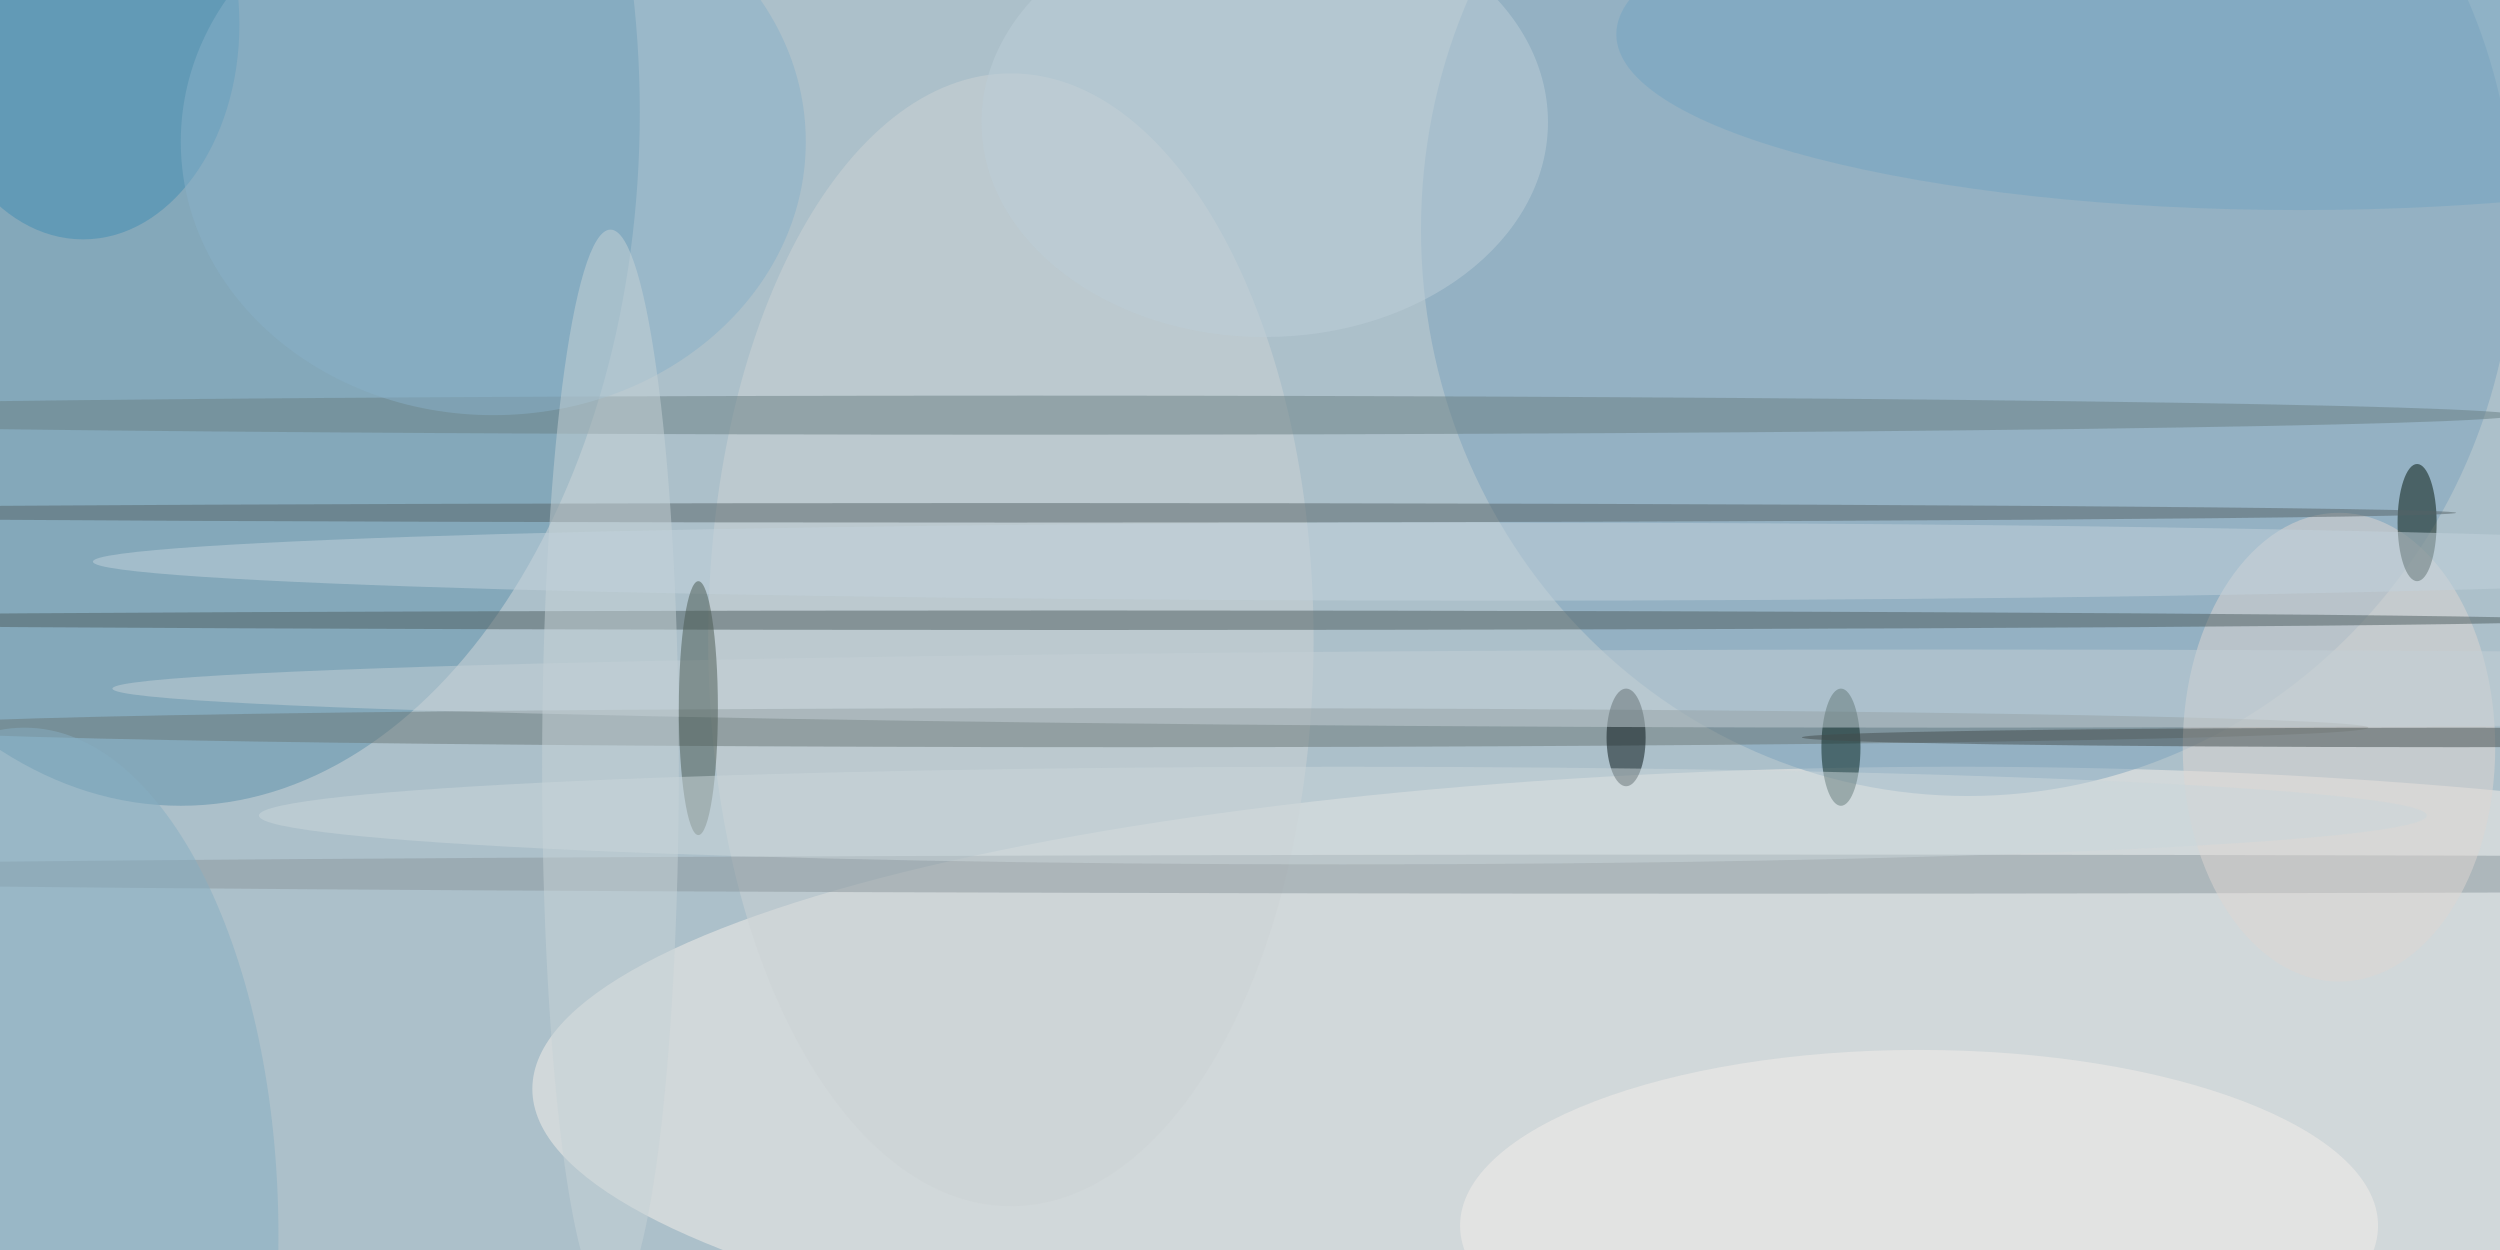
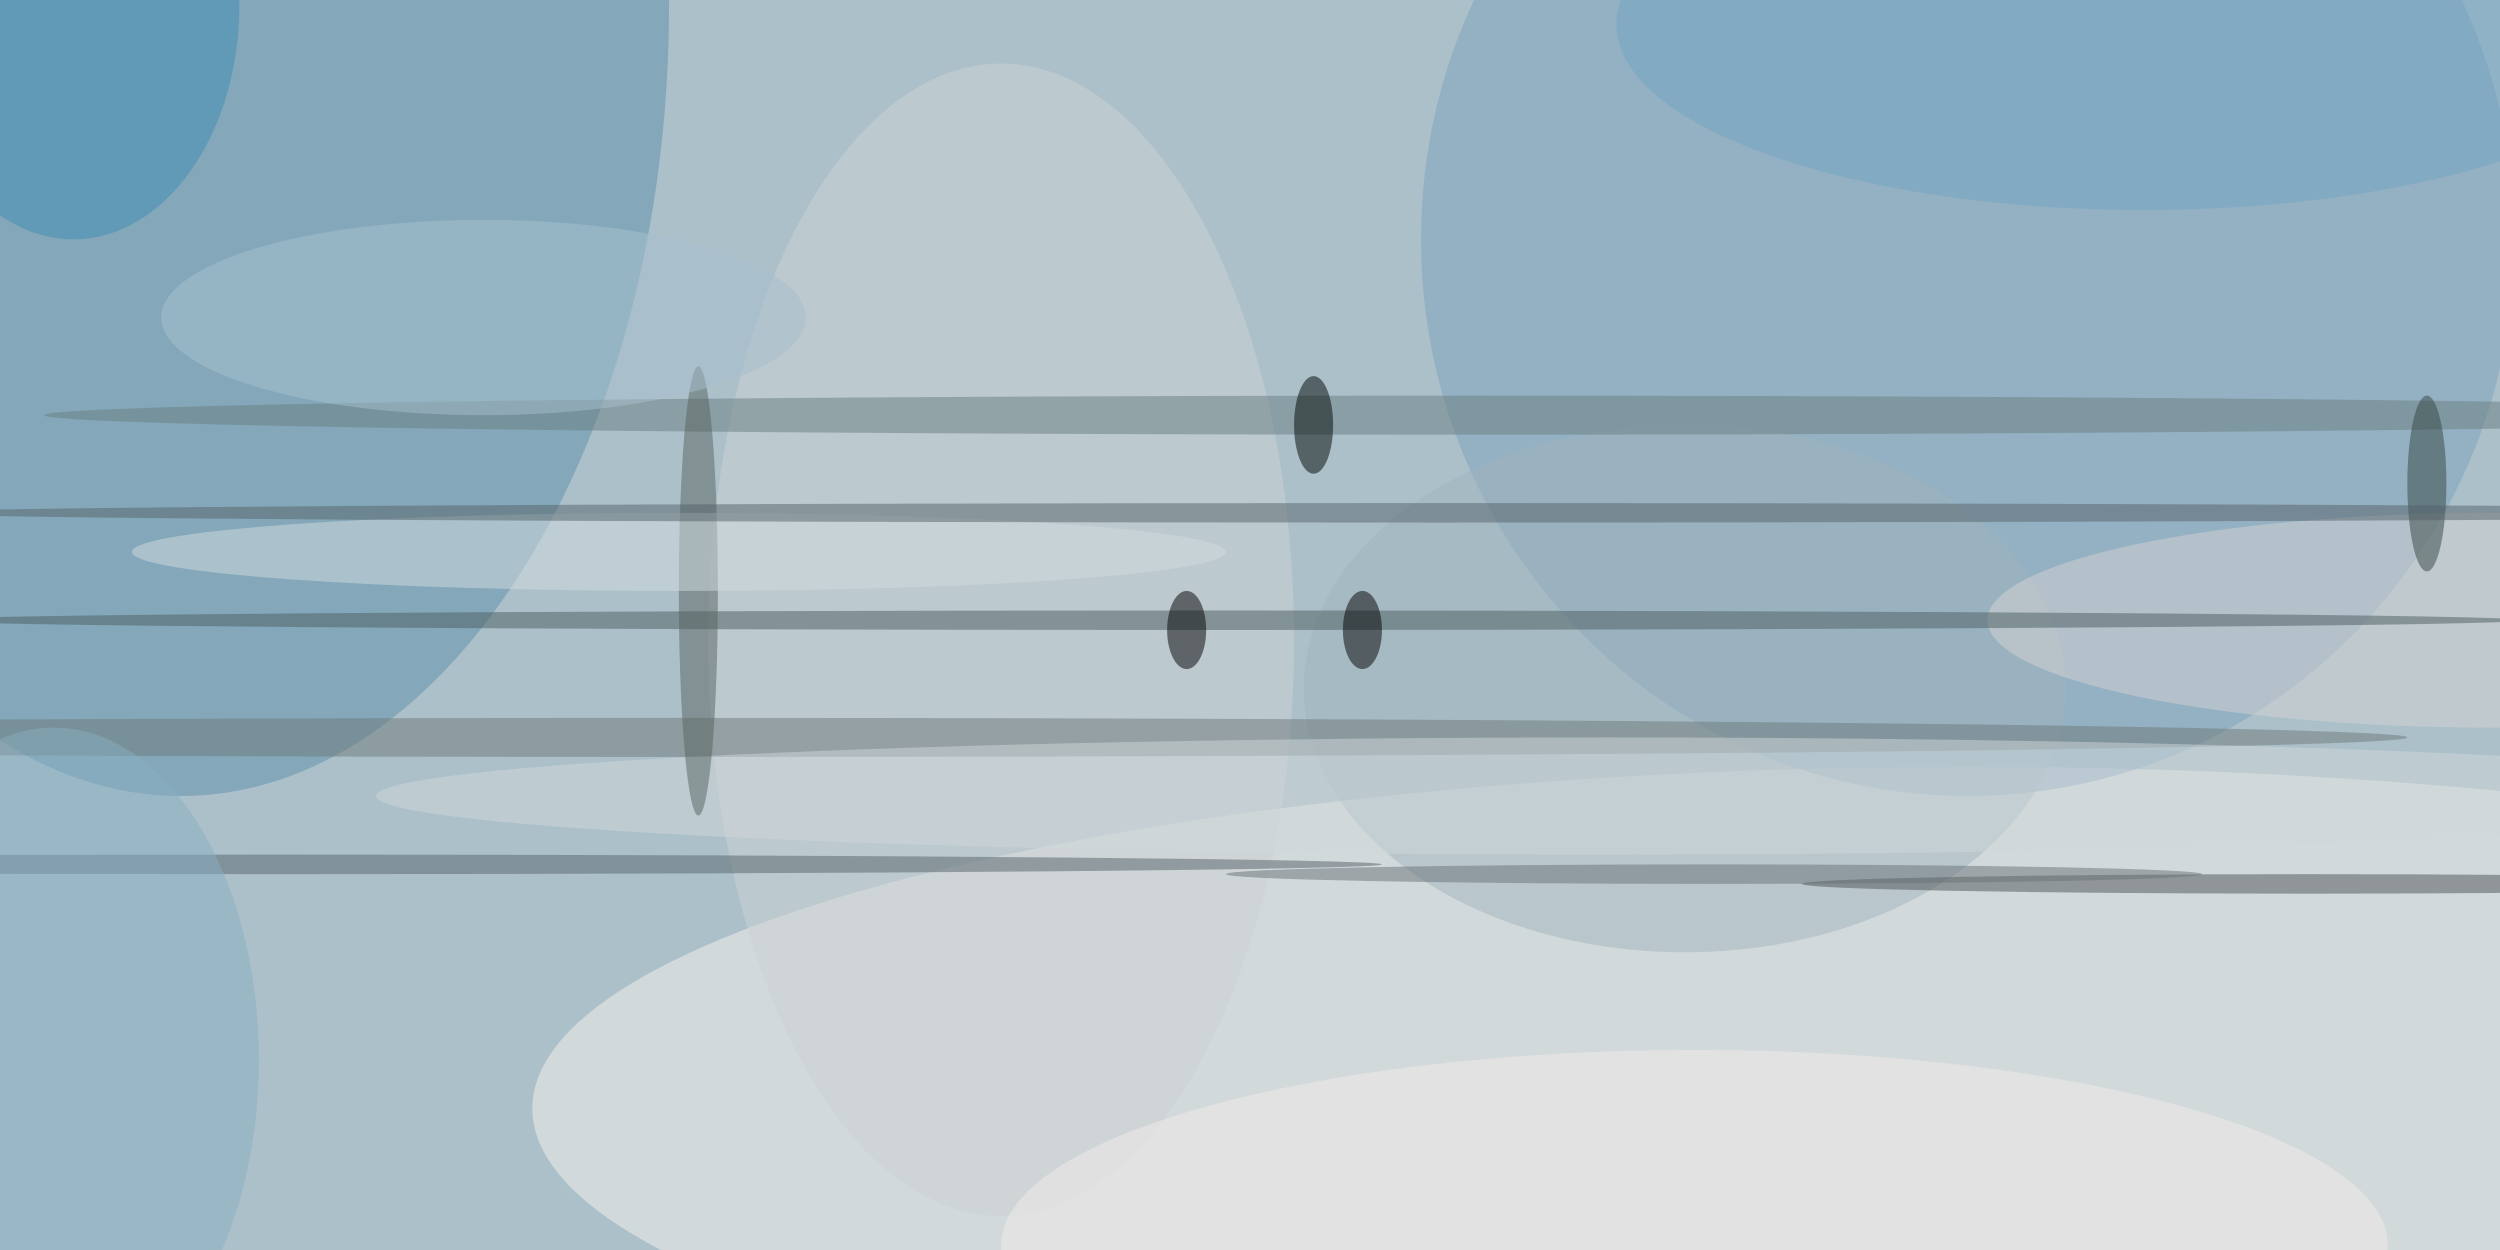
<svg xmlns="http://www.w3.org/2000/svg" viewBox="0 0 400 200">
  <path fill="#acc0ca" d="M0 0h400v200H0z" />
  <g transform="translate(.8 .8) scale(1.5625)" fill-opacity=".5">
-     <ellipse fill="#f7f1eb" cx="200" cy="111" rx="146" ry="33" />
-     <ellipse fill="#5d90aa" cx="18" cy="11" rx="47" ry="71" />
-     <ellipse fill="#7ca3bc" cx="201" cy="23" rx="56" ry="58" />
-     <ellipse fill="#cdd2d4" cx="103" cy="65" rx="31" ry="58" />
-     <ellipse fill="#697776" cx="115" cy="74" rx="127" ry="2" />
-     <ellipse fill="#8a979c" cx="178" cy="89" rx="232" ry="2" />
-     <ellipse fill="#ded7d2" cx="239" cy="76" rx="16" ry="24" />
-     <ellipse fill="#f5efea" cx="196" cy="125" rx="47" ry="18" />
-     <ellipse fill="#687e82" cx="105" cy="42" rx="152" ry="2" />
-     <ellipse fill="#4d5c5f" cx="110" cy="63" rx="153" ry="1" />
-     <ellipse fill="#408cb3" cx="8" cy="2" rx="16" ry="22" />
-     <ellipse fill="#72a4c3" cx="235" cy="3" rx="70" ry="18" />
-     <ellipse fill="#01201a" cx="188" cy="76" rx="2" ry="6" />
-     <ellipse fill="#87afc3" cx="2" cy="126" rx="26" ry="52" />
-     <ellipse fill="#00150a" cx="247" cy="53" rx="2" ry="6" />
-     <ellipse fill="#546267" cx="103" cy="52" rx="148" ry="1" />
-     <ellipse fill="#88b1c9" cx="50" cy="14" rx="32" ry="28" />
-     <ellipse fill="#c7d3d7" cx="62" cy="78" rx="7" ry="55" />
-     <ellipse fill="#c3d2dc" cx="152" cy="57" rx="143" ry="4" />
-     <ellipse fill="#000e11" cx="166" cy="75" rx="2" ry="5" />
-     <ellipse fill="#c5d1d7" cx="199" cy="70" rx="188" ry="4" />
-     <ellipse fill="#485851" cx="71" cy="72" rx="2" ry="13" />
-     <ellipse fill="#cad6db" cx="137" cy="83" rx="111" ry="5" />
-     <ellipse fill="#424c4c" cx="251" cy="75" rx="67" ry="1" />
-     <ellipse fill="#bccfd8" cx="129" cy="12" rx="29" ry="22" />
+     <ellipse fill="#f8f2ec" cx="201" cy="113" rx="147" ry="35" />
+     <ellipse fill="#5d90aa" cx="18" rx="50" ry="81" />
+     <ellipse fill="#7ca3bc" cx="201" cy="24" rx="56" ry="57" />
+     <ellipse fill="#cdd2d4" cx="102" cy="65" rx="30" ry="59" />
+     <ellipse fill="#a0b4be" cx="172" cy="70" rx="39" ry="27" />
+     <ellipse fill="#6c7978" cx="70" cy="75" rx="176" ry="2" />
+     <ellipse fill="#d4d2d2" cx="255" cy="63" rx="52" ry="11" />
+     <ellipse fill="#697e81" cx="150" cy="42" rx="146" ry="2" />
+     <ellipse fill="#f1ede9" cx="173" cy="127" rx="71" ry="20" />
+     <ellipse fill="#3f8cb3" cx="7" rx="17" ry="24" />
+     <ellipse fill="#4f5554" cx="236" cy="90" rx="52" ry="1" />
+     <ellipse fill="#4a5c5f" cx="125" cy="63" rx="133" ry="1" />
+     <ellipse fill="#556369" cx="28" cy="88" rx="113" ry="1" />
+     <ellipse fill="#d1d9db" cx="164" cy="81" rx="126" ry="6" />
+     <ellipse fill="#687276" cx="175" cy="89" rx="50" ry="1" />
+     <ellipse fill="#72a4c4" cx="219" cy="2" rx="54" ry="19" />
+     <ellipse fill="#56635e" cx="71" cy="60" rx="2" ry="23" />
+     <ellipse fill="#d3dce1" cx="69" cy="56" rx="56" ry="4" />
+     <ellipse fill="#344643" cx="248" cy="49" rx="2" ry="9" />
+     <ellipse cx="121" cy="64" rx="2" ry="4" />
+     <ellipse fill="#000100" cx="139" cy="64" rx="2" ry="4" />
+     <ellipse fill="#88afc3" cx="5" cy="108" rx="21" ry="34" />
+     <ellipse fill="#000602" cx="134" cy="43" rx="2" ry="5" />
+     <ellipse fill="#556369" cx="147" cy="52" rx="157" ry="1" />
+     <ellipse fill="#a6c0cf" cx="49" cy="32" rx="33" ry="10" />
  </g>
</svg>
